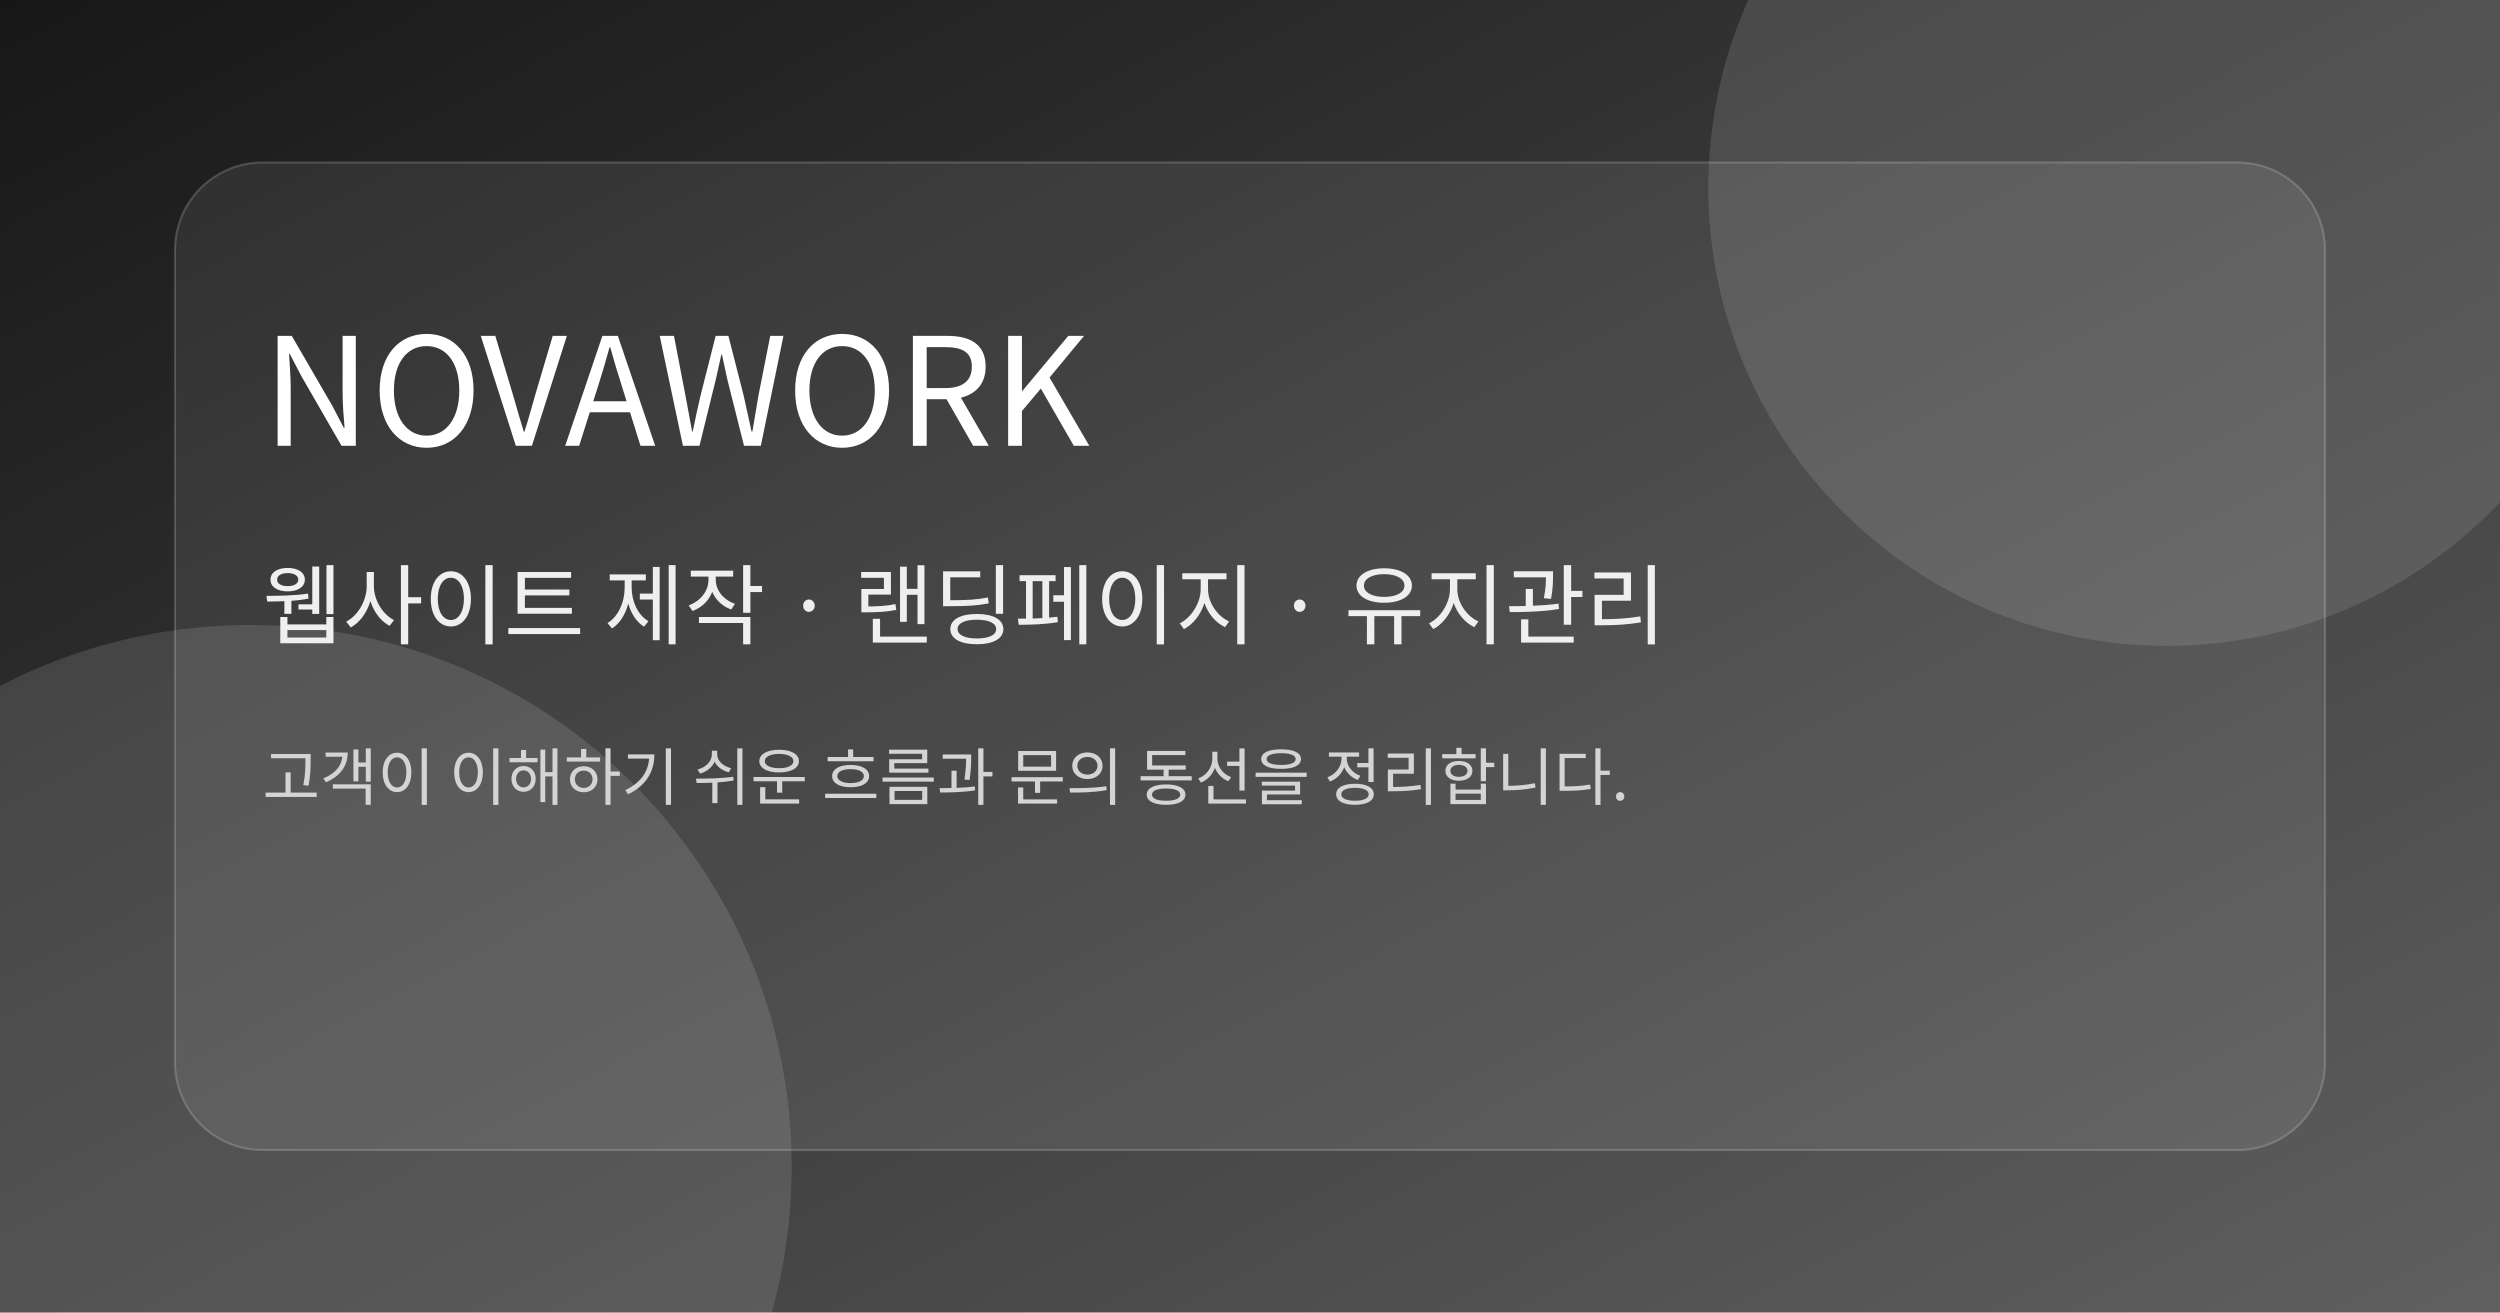
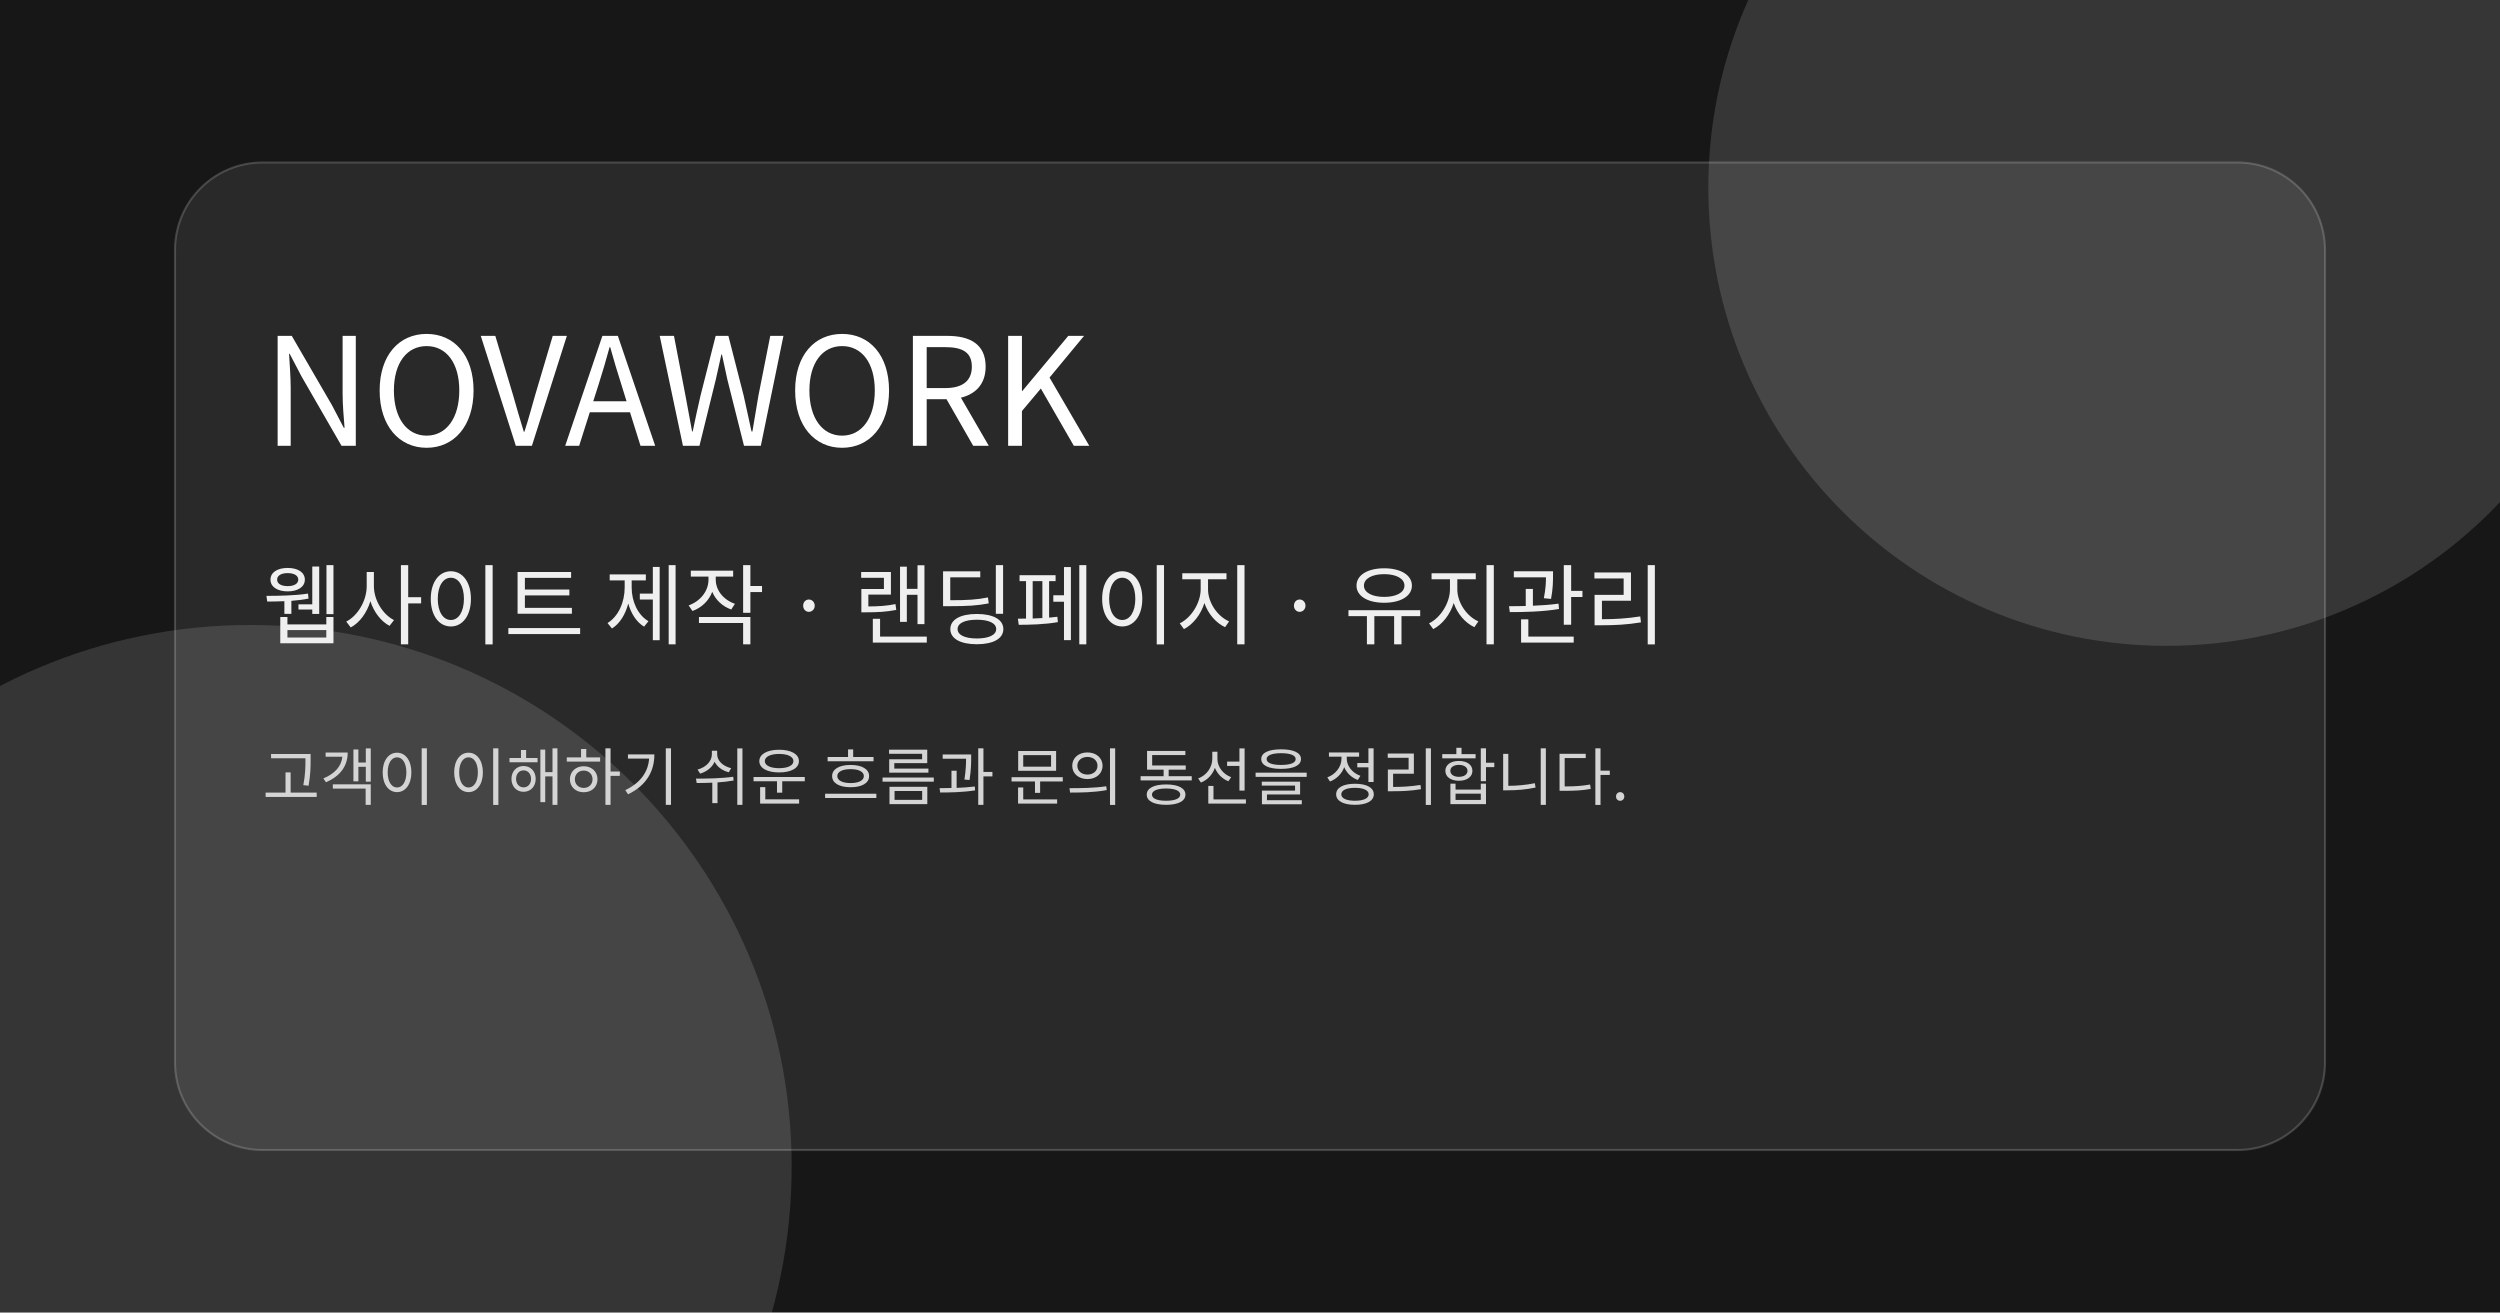
<svg xmlns="http://www.w3.org/2000/svg" width="1200" height="630" viewBox="0 0 1200 630">
  <defs>
    <linearGradient id="bg" x1="0" x2="1" y1="0" y2="1">
      <stop offset="0" stop-color="#171717" />
      <stop offset="1" stop-color="#606060" />
    </linearGradient>
  </defs>
-   <rect width="1200" height="630" fill="url(#bg)" />
+   <rect width="1200" height="630" fill="#171717" />
  <circle cx="1040" cy="90" r="220" fill="#9c9c9c" opacity="0.24" />
  <circle cx="120" cy="560" r="260" fill="#bebebe" opacity="0.18" />
  <rect x="84" y="78" width="1032" height="474" rx="42" fill="rgba(255,255,255,0.08)" stroke="rgba(255,255,255,0.18)" />
  <text x="126" y="214" fill="#ffffff" font-family="NanumSquareRound, Noto Sans CJK KR, Noto Sans KR, sans-serif" font-size="72" font-weight="400">NOVAWORK</text>
  <text x="126" y="306" fill="#efefef" font-family="NanumSquareRound, Noto Sans CJK KR, Noto Sans KR, sans-serif" font-size="42" font-weight="400">웹사이트 제작 · 랜딩페이지 · 유지관리</text>
  <text x="126" y="384" fill="#d4d4d4" font-family="NanumSquareRound, Noto Sans CJK KR, Noto Sans KR, sans-serif" font-size="30">고객이 이해하기 쉬운 흐름과 문의 동선을 정리합니다.</text>
</svg>
